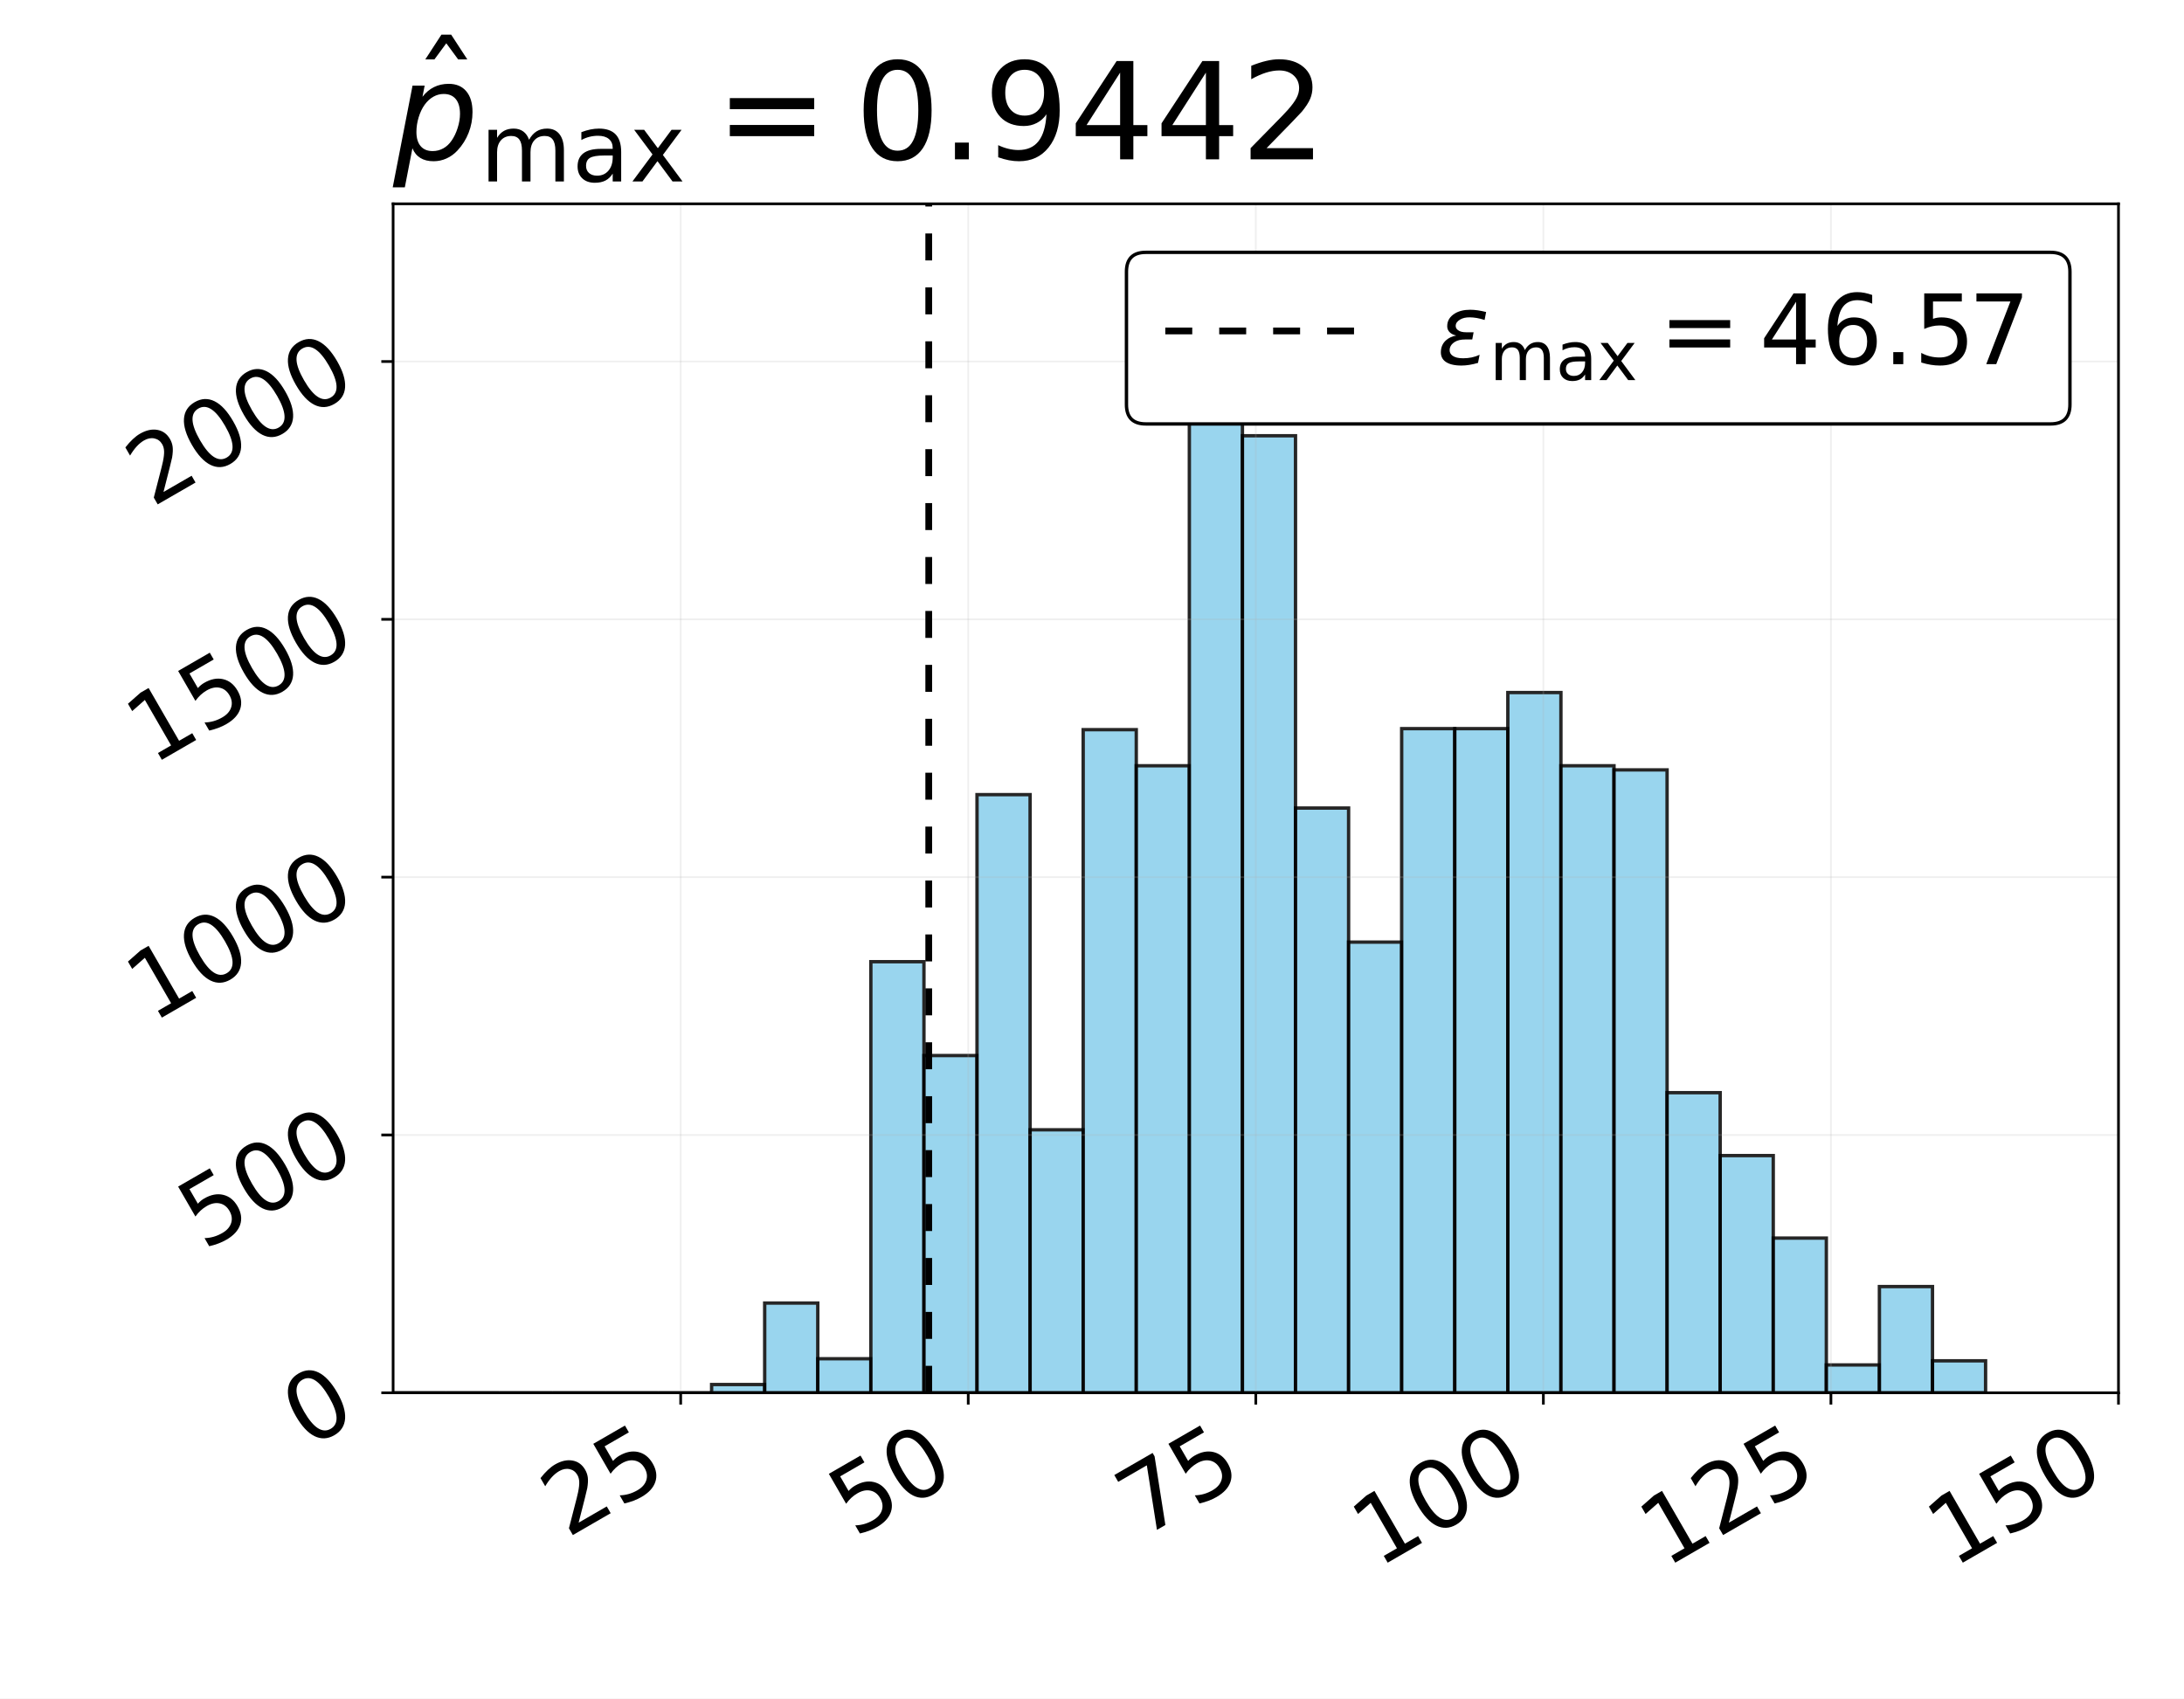
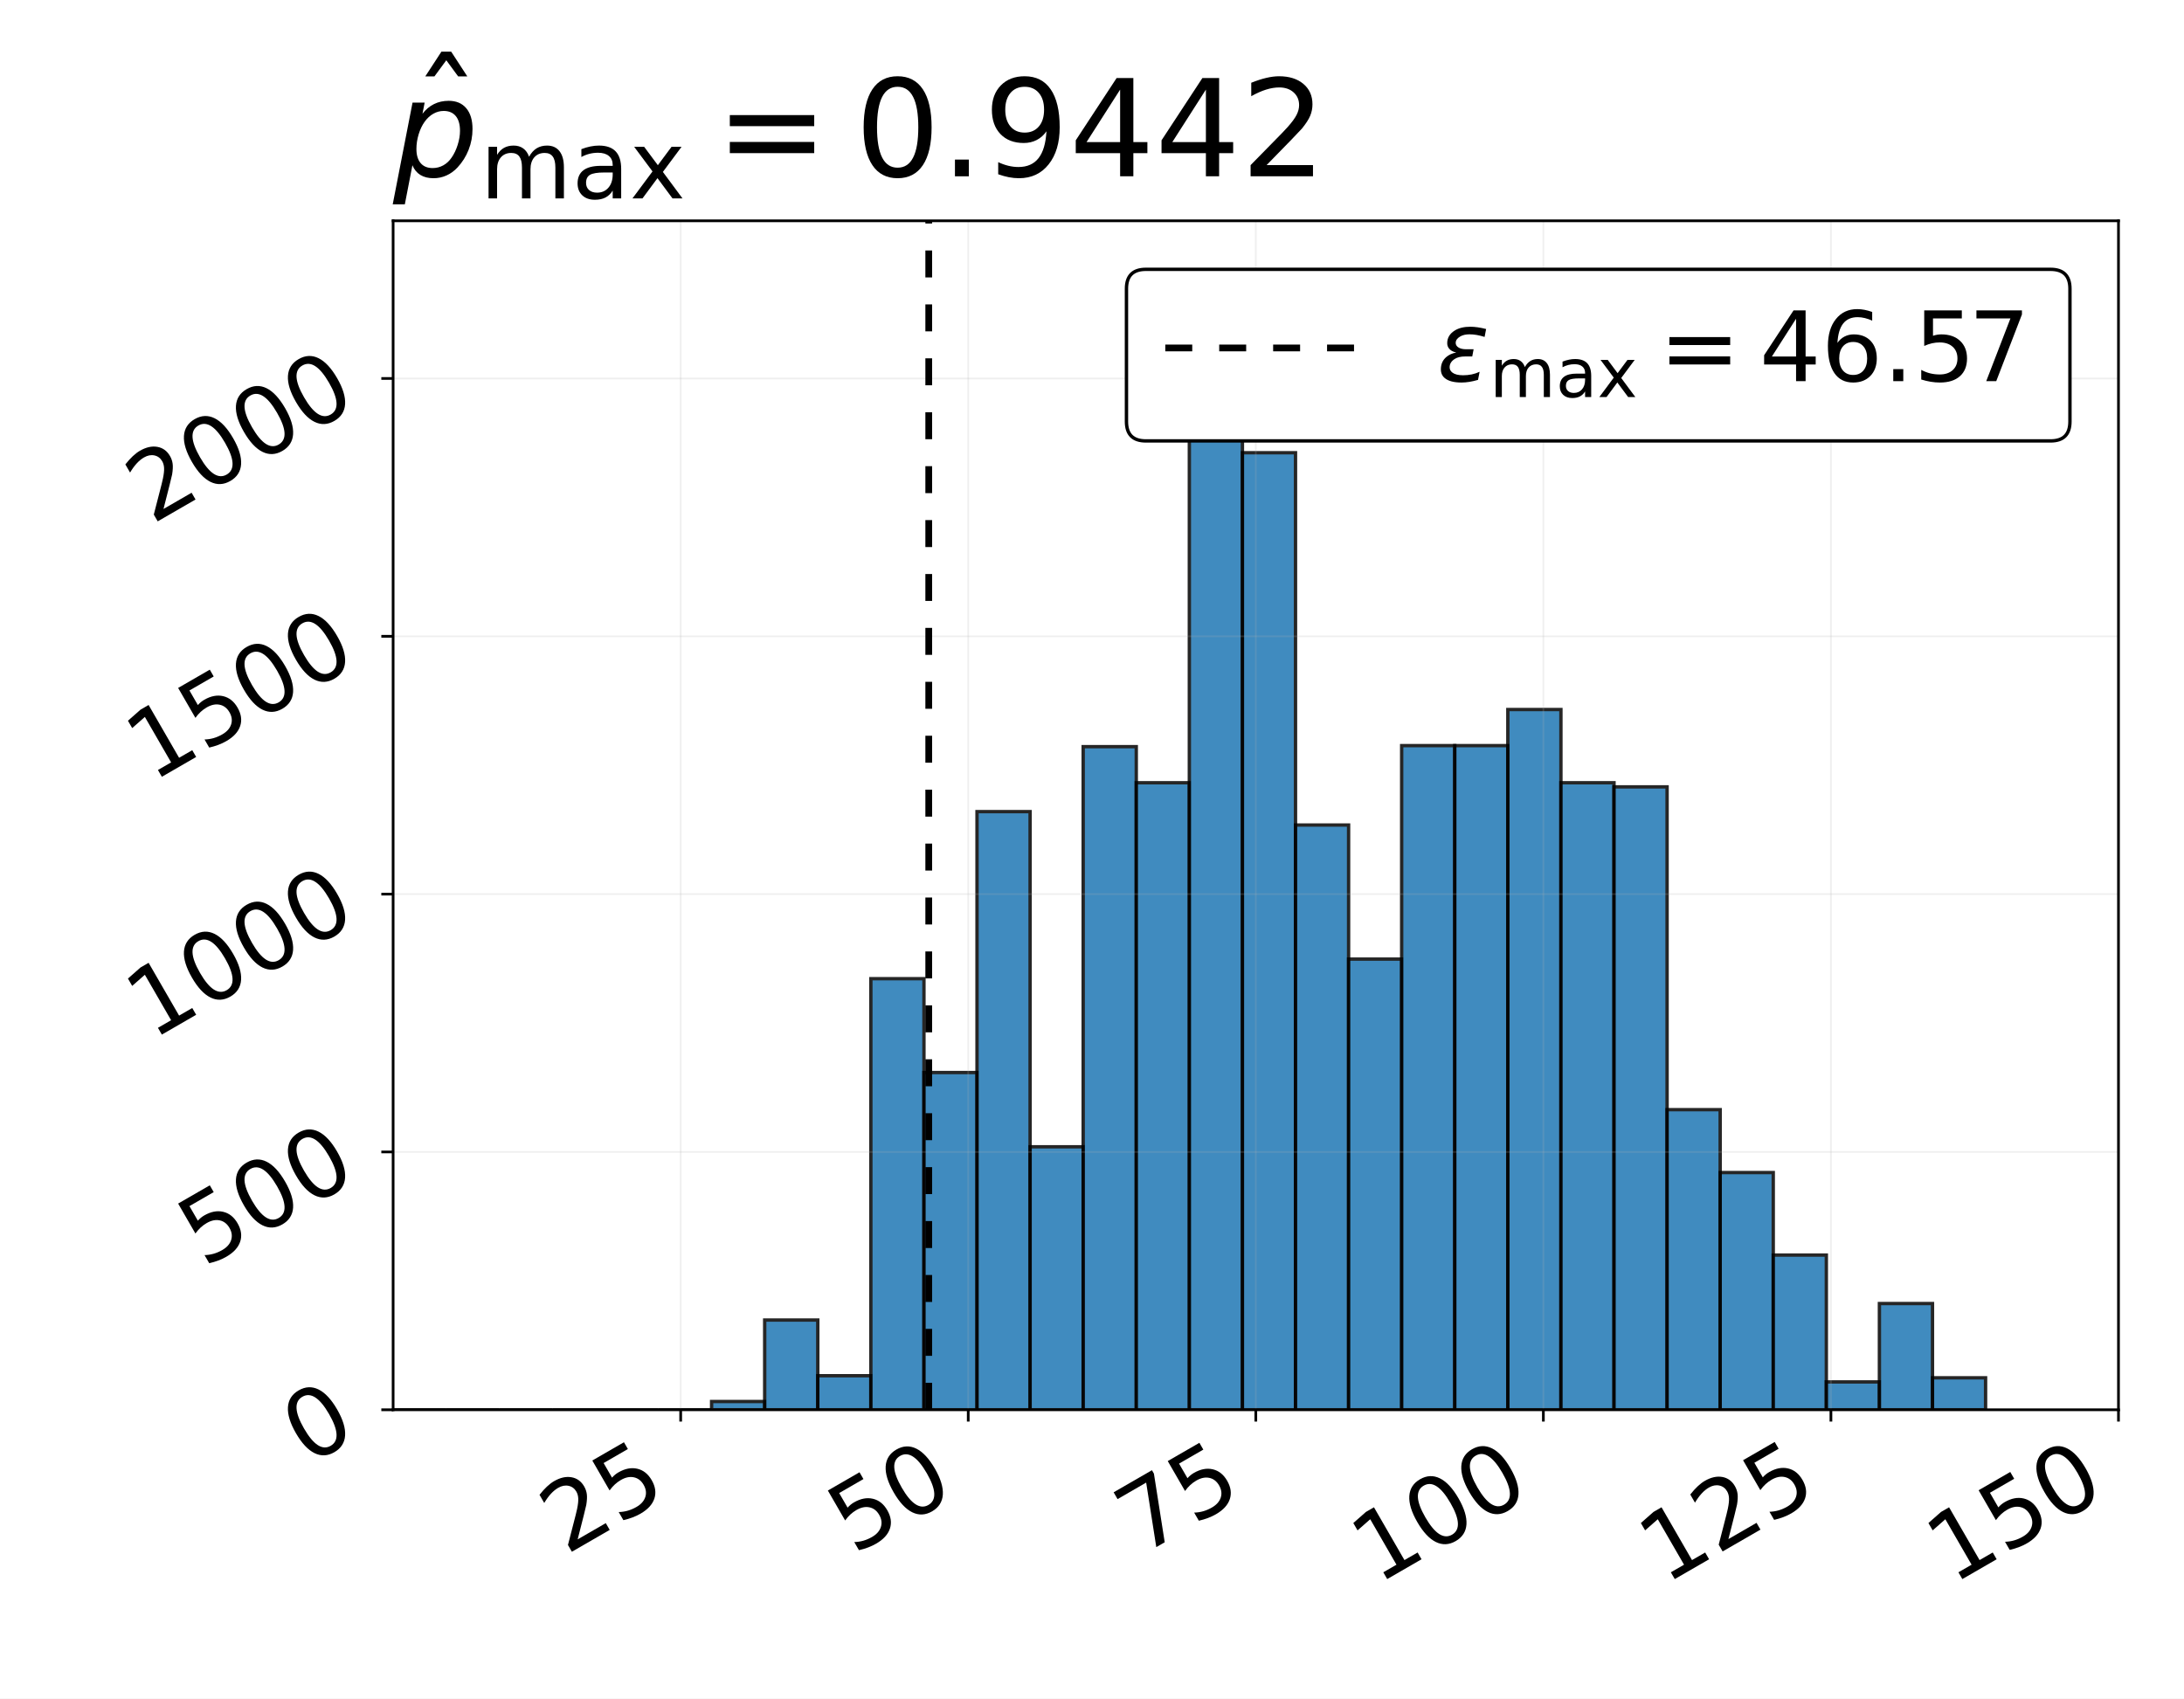
<svg xmlns="http://www.w3.org/2000/svg" xmlns:xlink="http://www.w3.org/1999/xlink" width="648pt" height="504pt" viewBox="0 0 648 504" version="1.1">
  <defs>
    <style type="text/css">*{stroke-linejoin: round; stroke-linecap: butt}</style>
  </defs>
  <g id="figure_1">
    <g id="patch_1">
      <path d="M 0 504  L 648 504  L 648 0  L 0 0  z " style="fill: #ffffff" />
    </g>
    <g id="axes_1">
      <g id="patch_2">
-         <path d="M 116.64 413.28  L 628.56 413.28  L 628.56 60.48  L 116.64 60.48  z " style="fill: #ffffff" />
+         <path d="M 116.64 418.32  L 628.56 418.32  L 628.56 65.52  L 116.64 65.52  z " style="fill: #ffffff" />
      </g>
      <g id="patch_3">
-         <path d="M 116.64 413.28  L 132.39 413.28  L 132.39 413.28  L 116.64 413.28  z " clip-path="url(#p773c21de38)" style="fill: #87ceeb; opacity: 0.85; stroke: #000000; stroke-linejoin: miter" />
+         <path d="M 116.64 418.32  L 132.39 418.32  L 132.39 418.32  L 116.64 418.32  z " clip-path="url(#p3cd6496c88)" style="fill: #1f77b4; opacity: 0.85; stroke: #000000; stroke-linejoin: miter" />
      </g>
      <g id="patch_4">
-         <path d="M 132.39 413.28  L 148.139 413.28  L 148.139 413.28  L 132.39 413.28  z " clip-path="url(#p773c21de38)" style="fill: #87ceeb; opacity: 0.85; stroke: #000000; stroke-linejoin: miter" />
+         <path d="M 132.39 418.32  L 148.139 418.32  L 148.139 418.32  L 132.39 418.32  z " clip-path="url(#p3cd6496c88)" style="fill: #1f77b4; opacity: 0.85; stroke: #000000; stroke-linejoin: miter" />
      </g>
      <g id="patch_5">
-         <path d="M 148.139 413.28  L 163.889 413.28  L 163.889 413.28  L 148.139 413.28  z " clip-path="url(#p773c21de38)" style="fill: #87ceeb; opacity: 0.85; stroke: #000000; stroke-linejoin: miter" />
+         <path d="M 148.139 418.32  L 163.889 418.32  L 163.889 418.32  L 148.139 418.32  z " clip-path="url(#p3cd6496c88)" style="fill: #1f77b4; opacity: 0.85; stroke: #000000; stroke-linejoin: miter" />
      </g>
      <g id="patch_6">
-         <path d="M 163.889 413.28  L 179.638 413.28  L 179.638 413.28  L 163.889 413.28  z " clip-path="url(#p773c21de38)" style="fill: #87ceeb; opacity: 0.85; stroke: #000000; stroke-linejoin: miter" />
+         <path d="M 163.889 418.32  L 179.638 418.32  L 179.638 418.32  L 163.889 418.32  z " clip-path="url(#p3cd6496c88)" style="fill: #1f77b4; opacity: 0.85; stroke: #000000; stroke-linejoin: miter" />
      </g>
      <g id="patch_7">
-         <path d="M 179.638 413.28  L 195.388 413.28  L 195.388 413.28  L 179.638 413.28  z " clip-path="url(#p773c21de38)" style="fill: #87ceeb; opacity: 0.85; stroke: #000000; stroke-linejoin: miter" />
+         <path d="M 179.638 418.32  L 195.388 418.32  L 195.388 418.32  L 179.638 418.32  z " clip-path="url(#p3cd6496c88)" style="fill: #1f77b4; opacity: 0.85; stroke: #000000; stroke-linejoin: miter" />
      </g>
      <g id="patch_8">
-         <path d="M 195.388 413.28  L 211.137 413.28  L 211.137 413.28  L 195.388 413.28  z " clip-path="url(#p773c21de38)" style="fill: #87ceeb; opacity: 0.85; stroke: #000000; stroke-linejoin: miter" />
+         <path d="M 195.388 418.32  L 211.137 418.32  L 211.137 418.32  L 195.388 418.32  z " clip-path="url(#p3cd6496c88)" style="fill: #1f77b4; opacity: 0.85; stroke: #000000; stroke-linejoin: miter" />
      </g>
      <g id="patch_9">
-         <path d="M 211.137 413.28  L 226.887 413.28  L 226.887 410.832  L 211.137 410.832  z " clip-path="url(#p773c21de38)" style="fill: #87ceeb; opacity: 0.85; stroke: #000000; stroke-linejoin: miter" />
+         <path d="M 211.137 418.32  L 226.887 418.32  L 226.887 415.872  L 211.137 415.872  z " clip-path="url(#p3cd6496c88)" style="fill: #1f77b4; opacity: 0.85; stroke: #000000; stroke-linejoin: miter" />
      </g>
      <g id="patch_10">
-         <path d="M 226.887 413.28  L 242.636 413.28  L 242.636 386.657  L 226.887 386.657  z " clip-path="url(#p773c21de38)" style="fill: #87ceeb; opacity: 0.85; stroke: #000000; stroke-linejoin: miter" />
+         <path d="M 226.887 418.32  L 242.636 418.32  L 242.636 391.697  L 226.887 391.697  z " clip-path="url(#p3cd6496c88)" style="fill: #1f77b4; opacity: 0.85; stroke: #000000; stroke-linejoin: miter" />
      </g>
      <g id="patch_11">
-         <path d="M 242.636 413.28  L 258.386 413.28  L 258.386 403.182  L 242.636 403.182  z " clip-path="url(#p773c21de38)" style="fill: #87ceeb; opacity: 0.85; stroke: #000000; stroke-linejoin: miter" />
+         <path d="M 242.636 418.32  L 258.386 418.32  L 258.386 408.222  L 242.636 408.222  z " clip-path="url(#p3cd6496c88)" style="fill: #1f77b4; opacity: 0.85; stroke: #000000; stroke-linejoin: miter" />
      </g>
      <g id="patch_12">
-         <path d="M 258.386 413.28  L 274.135 413.28  L 274.135 285.367  L 258.386 285.367  z " clip-path="url(#p773c21de38)" style="fill: #87ceeb; opacity: 0.85; stroke: #000000; stroke-linejoin: miter" />
+         <path d="M 258.386 418.32  L 274.135 418.32  L 274.135 290.407  L 258.386 290.407  z " clip-path="url(#p3cd6496c88)" style="fill: #1f77b4; opacity: 0.85; stroke: #000000; stroke-linejoin: miter" />
      </g>
      <g id="patch_13">
-         <path d="M 274.135 413.28  L 289.885 413.28  L 289.885 313.214  L 274.135 313.214  z " clip-path="url(#p773c21de38)" style="fill: #87ceeb; opacity: 0.85; stroke: #000000; stroke-linejoin: miter" />
+         <path d="M 274.135 418.32  L 289.885 418.32  L 289.885 318.254  L 274.135 318.254  z " clip-path="url(#p3cd6496c88)" style="fill: #1f77b4; opacity: 0.85; stroke: #000000; stroke-linejoin: miter" />
      </g>
      <g id="patch_14">
-         <path d="M 289.885 413.28  L 305.634 413.28  L 305.634 235.794  L 289.885 235.794  z " clip-path="url(#p773c21de38)" style="fill: #87ceeb; opacity: 0.85; stroke: #000000; stroke-linejoin: miter" />
+         <path d="M 289.885 418.32  L 305.634 418.32  L 305.634 240.834  L 289.885 240.834  z " clip-path="url(#p3cd6496c88)" style="fill: #1f77b4; opacity: 0.85; stroke: #000000; stroke-linejoin: miter" />
      </g>
      <g id="patch_15">
-         <path d="M 305.634 413.28  L 321.384 413.28  L 321.384 335.247  L 305.634 335.247  z " clip-path="url(#p773c21de38)" style="fill: #87ceeb; opacity: 0.85; stroke: #000000; stroke-linejoin: miter" />
+         <path d="M 305.634 418.32  L 321.384 418.32  L 321.384 340.287  L 305.634 340.287  z " clip-path="url(#p3cd6496c88)" style="fill: #1f77b4; opacity: 0.85; stroke: #000000; stroke-linejoin: miter" />
      </g>
      <g id="patch_16">
-         <path d="M 321.384 413.28  L 337.134 413.28  L 337.134 216.515  L 321.384 216.515  z " clip-path="url(#p773c21de38)" style="fill: #87ceeb; opacity: 0.85; stroke: #000000; stroke-linejoin: miter" />
+         <path d="M 321.384 418.32  L 337.134 418.32  L 337.134 221.555  L 321.384 221.555  z " clip-path="url(#p3cd6496c88)" style="fill: #1f77b4; opacity: 0.85; stroke: #000000; stroke-linejoin: miter" />
      </g>
      <g id="patch_17">
-         <path d="M 337.134 413.28  L 352.883 413.28  L 352.883 227.225  L 337.134 227.225  z " clip-path="url(#p773c21de38)" style="fill: #87ceeb; opacity: 0.85; stroke: #000000; stroke-linejoin: miter" />
+         <path d="M 337.134 418.32  L 352.883 418.32  L 352.883 232.265  L 337.134 232.265  z " clip-path="url(#p3cd6496c88)" style="fill: #1f77b4; opacity: 0.85; stroke: #000000; stroke-linejoin: miter" />
      </g>
      <g id="patch_18">
-         <path d="M 352.883 413.28  L 368.633 413.28  L 368.633 77.28  L 352.883 77.28  z " clip-path="url(#p773c21de38)" style="fill: #87ceeb; opacity: 0.85; stroke: #000000; stroke-linejoin: miter" />
+         <path d="M 352.883 418.32  L 368.633 418.32  L 368.633 82.32  L 352.883 82.32  z " clip-path="url(#p3cd6496c88)" style="fill: #1f77b4; opacity: 0.85; stroke: #000000; stroke-linejoin: miter" />
      </g>
      <g id="patch_19">
-         <path d="M 368.633 413.28  L 384.382 413.28  L 384.382 129.302  L 368.633 129.302  z " clip-path="url(#p773c21de38)" style="fill: #87ceeb; opacity: 0.85; stroke: #000000; stroke-linejoin: miter" />
+         <path d="M 368.633 418.32  L 384.382 418.32  L 384.382 134.342  L 368.633 134.342  z " clip-path="url(#p3cd6496c88)" style="fill: #1f77b4; opacity: 0.85; stroke: #000000; stroke-linejoin: miter" />
      </g>
      <g id="patch_20">
-         <path d="M 384.382 413.28  L 400.132 413.28  L 400.132 239.772  L 384.382 239.772  z " clip-path="url(#p773c21de38)" style="fill: #87ceeb; opacity: 0.85; stroke: #000000; stroke-linejoin: miter" />
+         <path d="M 384.382 418.32  L 400.132 418.32  L 400.132 244.812  L 384.382 244.812  z " clip-path="url(#p3cd6496c88)" style="fill: #1f77b4; opacity: 0.85; stroke: #000000; stroke-linejoin: miter" />
      </g>
      <g id="patch_21">
-         <path d="M 400.132 413.28  L 415.881 413.28  L 415.881 279.553  L 400.132 279.553  z " clip-path="url(#p773c21de38)" style="fill: #87ceeb; opacity: 0.85; stroke: #000000; stroke-linejoin: miter" />
+         <path d="M 400.132 418.32  L 415.881 418.32  L 415.881 284.593  L 400.132 284.593  z " clip-path="url(#p3cd6496c88)" style="fill: #1f77b4; opacity: 0.85; stroke: #000000; stroke-linejoin: miter" />
      </g>
      <g id="patch_22">
-         <path d="M 415.881 413.28  L 431.631 413.28  L 431.631 216.209  L 415.881 216.209  z " clip-path="url(#p773c21de38)" style="fill: #87ceeb; opacity: 0.85; stroke: #000000; stroke-linejoin: miter" />
+         <path d="M 415.881 418.32  L 431.631 418.32  L 431.631 221.249  L 415.881 221.249  z " clip-path="url(#p3cd6496c88)" style="fill: #1f77b4; opacity: 0.85; stroke: #000000; stroke-linejoin: miter" />
      </g>
      <g id="patch_23">
-         <path d="M 431.631 413.28  L 447.38 413.28  L 447.38 216.209  L 431.631 216.209  z " clip-path="url(#p773c21de38)" style="fill: #87ceeb; opacity: 0.85; stroke: #000000; stroke-linejoin: miter" />
+         <path d="M 431.631 418.32  L 447.38 418.32  L 447.38 221.249  L 431.631 221.249  z " clip-path="url(#p3cd6496c88)" style="fill: #1f77b4; opacity: 0.85; stroke: #000000; stroke-linejoin: miter" />
      </g>
      <g id="patch_24">
-         <path d="M 447.38 413.28  L 463.13 413.28  L 463.13 205.499  L 447.38 205.499  z " clip-path="url(#p773c21de38)" style="fill: #87ceeb; opacity: 0.85; stroke: #000000; stroke-linejoin: miter" />
+         <path d="M 447.38 418.32  L 463.13 418.32  L 463.13 210.539  L 447.38 210.539  z " clip-path="url(#p3cd6496c88)" style="fill: #1f77b4; opacity: 0.85; stroke: #000000; stroke-linejoin: miter" />
      </g>
      <g id="patch_25">
-         <path d="M 463.13 413.28  L 478.879 413.28  L 478.879 227.225  L 463.13 227.225  z " clip-path="url(#p773c21de38)" style="fill: #87ceeb; opacity: 0.85; stroke: #000000; stroke-linejoin: miter" />
+         <path d="M 463.13 418.32  L 478.879 418.32  L 478.879 232.265  L 463.13 232.265  z " clip-path="url(#p3cd6496c88)" style="fill: #1f77b4; opacity: 0.85; stroke: #000000; stroke-linejoin: miter" />
      </g>
      <g id="patch_26">
-         <path d="M 478.879 413.28  L 494.629 413.28  L 494.629 228.449  L 478.879 228.449  z " clip-path="url(#p773c21de38)" style="fill: #87ceeb; opacity: 0.85; stroke: #000000; stroke-linejoin: miter" />
+         <path d="M 478.879 418.32  L 494.629 418.32  L 494.629 233.489  L 478.879 233.489  z " clip-path="url(#p3cd6496c88)" style="fill: #1f77b4; opacity: 0.85; stroke: #000000; stroke-linejoin: miter" />
      </g>
      <g id="patch_27">
-         <path d="M 494.629 413.28  L 510.378 413.28  L 510.378 324.231  L 494.629 324.231  z " clip-path="url(#p773c21de38)" style="fill: #87ceeb; opacity: 0.85; stroke: #000000; stroke-linejoin: miter" />
+         <path d="M 494.629 418.32  L 510.378 418.32  L 510.378 329.271  L 494.629 329.271  z " clip-path="url(#p3cd6496c88)" style="fill: #1f77b4; opacity: 0.85; stroke: #000000; stroke-linejoin: miter" />
      </g>
      <g id="patch_28">
-         <path d="M 510.378 413.28  L 526.128 413.28  L 526.128 342.897  L 510.378 342.897  z " clip-path="url(#p773c21de38)" style="fill: #87ceeb; opacity: 0.85; stroke: #000000; stroke-linejoin: miter" />
+         <path d="M 510.378 418.32  L 526.128 418.32  L 526.128 347.937  L 510.378 347.937  z " clip-path="url(#p3cd6496c88)" style="fill: #1f77b4; opacity: 0.85; stroke: #000000; stroke-linejoin: miter" />
      </g>
      <g id="patch_29">
-         <path d="M 526.128 413.28  L 541.878 413.28  L 541.878 367.378  L 526.128 367.378  z " clip-path="url(#p773c21de38)" style="fill: #87ceeb; opacity: 0.85; stroke: #000000; stroke-linejoin: miter" />
+         <path d="M 526.128 418.32  L 541.878 418.32  L 541.878 372.418  L 526.128 372.418  z " clip-path="url(#p3cd6496c88)" style="fill: #1f77b4; opacity: 0.85; stroke: #000000; stroke-linejoin: miter" />
      </g>
      <g id="patch_30">
-         <path d="M 541.878 413.28  L 557.627 413.28  L 557.627 405.018  L 541.878 405.018  z " clip-path="url(#p773c21de38)" style="fill: #87ceeb; opacity: 0.85; stroke: #000000; stroke-linejoin: miter" />
+         <path d="M 541.878 418.32  L 557.627 418.32  L 557.627 410.058  L 541.878 410.058  z " clip-path="url(#p3cd6496c88)" style="fill: #1f77b4; opacity: 0.85; stroke: #000000; stroke-linejoin: miter" />
      </g>
      <g id="patch_31">
-         <path d="M 557.627 413.28  L 573.377 413.28  L 573.377 381.761  L 557.627 381.761  z " clip-path="url(#p773c21de38)" style="fill: #87ceeb; opacity: 0.85; stroke: #000000; stroke-linejoin: miter" />
+         <path d="M 557.627 418.32  L 573.377 418.32  L 573.377 386.801  L 557.627 386.801  z " clip-path="url(#p3cd6496c88)" style="fill: #1f77b4; opacity: 0.85; stroke: #000000; stroke-linejoin: miter" />
      </g>
      <g id="patch_32">
-         <path d="M 573.377 413.28  L 589.126 413.28  L 589.126 403.794  L 573.377 403.794  z " clip-path="url(#p773c21de38)" style="fill: #87ceeb; opacity: 0.85; stroke: #000000; stroke-linejoin: miter" />
+         <path d="M 573.377 418.32  L 589.126 418.32  L 589.126 408.834  L 573.377 408.834  z " clip-path="url(#p3cd6496c88)" style="fill: #1f77b4; opacity: 0.85; stroke: #000000; stroke-linejoin: miter" />
      </g>
      <g id="matplotlib.axis_1">
        <g id="xtick_1">
          <g id="line2d_1">
-             <path d="M 201.96 413.28  L 201.96 60.48  " clip-path="url(#p773c21de38)" style="fill: none; stroke: #b0b0b0; stroke-opacity: 0.2; stroke-width: 0.5; stroke-linecap: square" />
+             <path d="M 201.96 418.32  L 201.96 65.52  " clip-path="url(#p3cd6496c88)" style="fill: none; stroke: #b0b0b0; stroke-opacity: 0.2; stroke-width: 0.5; stroke-linecap: square" />
          </g>
          <g id="line2d_2">
            <defs>
-               <path id="m7e8b58e987" d="M 0 0  L 0 3.5  " style="stroke: #000000; stroke-width: 0.8" />
+               <path id="mc3a2374b89" d="M 0 0  L 0 3.5  " style="stroke: #000000; stroke-width: 0.8" />
            </defs>
            <g>
-               <use xlink:href="#m7e8b58e987" x="201.96" y="413.28" style="stroke: #000000; stroke-width: 0.8" />
+               <use xlink:href="#mc3a2374b89" x="201.96" y="418.32" style="stroke: #000000; stroke-width: 0.8" />
            </g>
          </g>
          <g id="text_1">
-             <g transform="translate(168.192 456.5202) rotate(-30) scale(0.28 -0.28)">
+             <g transform="translate(168.0101 461.6652) rotate(-30) scale(0.28 -0.28)">
              <defs>
                <path id="DejaVuSans-32" d="M 1228 531  L 3431 531  L 3431 0  L 469 0  L 469 531  Q 828 903 1448 1529  Q 2069 2156 2228 2338  Q 2531 2678 2651 2914  Q 2772 3150 2772 3378  Q 2772 3750 2511 3984  Q 2250 4219 1831 4219  Q 1534 4219 1204 4116  Q 875 4013 500 3803  L 500 4441  Q 881 4594 1212 4672  Q 1544 4750 1819 4750  Q 2544 4750 2975 4387  Q 3406 4025 3406 3419  Q 3406 3131 3298 2873  Q 3191 2616 2906 2266  Q 2828 2175 2409 1742  Q 1991 1309 1228 531  z " transform="scale(0.015625)" />
                <path id="DejaVuSans-35" d="M 691 4666  L 3169 4666  L 3169 4134  L 1269 4134  L 1269 2991  Q 1406 3038 1543 3061  Q 1681 3084 1819 3084  Q 2600 3084 3056 2656  Q 3513 2228 3513 1497  Q 3513 744 3044 326  Q 2575 -91 1722 -91  Q 1428 -91 1123 -41  Q 819 9 494 109  L 494 744  Q 775 591 1075 516  Q 1375 441 1709 441  Q 2250 441 2565 725  Q 2881 1009 2881 1497  Q 2881 1984 2565 2268  Q 2250 2553 1709 2553  Q 1456 2553 1204 2497  Q 953 2441 691 2322  L 691 4666  z " transform="scale(0.015625)" />
              </defs>
-               <use xlink:href="#DejaVuSans-32" />
-               <use xlink:href="#DejaVuSans-35" transform="translate(63.62305 0)" />
+               <use xlink:href="#DejaVuSans-32" transform="translate(0 0.78125)" />
+               <use xlink:href="#DejaVuSans-35" transform="translate(63.62305 0.78125)" />
            </g>
          </g>
        </g>
        <g id="xtick_2">
          <g id="line2d_3">
-             <path d="M 287.28 413.28  L 287.28 60.48  " clip-path="url(#p773c21de38)" style="fill: none; stroke: #b0b0b0; stroke-opacity: 0.2; stroke-width: 0.5; stroke-linecap: square" />
+             <path d="M 287.28 418.32  L 287.28 65.52  " clip-path="url(#p3cd6496c88)" style="fill: none; stroke: #b0b0b0; stroke-opacity: 0.2; stroke-width: 0.5; stroke-linecap: square" />
          </g>
          <g id="line2d_4">
            <g>
-               <use xlink:href="#m7e8b58e987" x="287.28" y="413.28" style="stroke: #000000; stroke-width: 0.8" />
+               <use xlink:href="#mc3a2374b89" x="287.28" y="418.32" style="stroke: #000000; stroke-width: 0.8" />
            </g>
          </g>
          <g id="text_2">
-             <g transform="translate(253.512 456.5202) rotate(-30) scale(0.28 -0.28)">
+             <g transform="translate(253.3301 461.6652) rotate(-30) scale(0.28 -0.28)">
              <defs>
                <path id="DejaVuSans-30" d="M 2034 4250  Q 1547 4250 1301 3770  Q 1056 3291 1056 2328  Q 1056 1369 1301 889  Q 1547 409 2034 409  Q 2525 409 2770 889  Q 3016 1369 3016 2328  Q 3016 3291 2770 3770  Q 2525 4250 2034 4250  z M 2034 4750  Q 2819 4750 3233 4129  Q 3647 3509 3647 2328  Q 3647 1150 3233 529  Q 2819 -91 2034 -91  Q 1250 -91 836 529  Q 422 1150 422 2328  Q 422 3509 836 4129  Q 1250 4750 2034 4750  z " transform="scale(0.015625)" />
              </defs>
-               <use xlink:href="#DejaVuSans-35" />
-               <use xlink:href="#DejaVuSans-30" transform="translate(63.62305 0)" />
+               <use xlink:href="#DejaVuSans-35" transform="translate(0 0.78125)" />
+               <use xlink:href="#DejaVuSans-30" transform="translate(63.62305 0.78125)" />
            </g>
          </g>
        </g>
        <g id="xtick_3">
          <g id="line2d_5">
-             <path d="M 372.6 413.28  L 372.6 60.48  " clip-path="url(#p773c21de38)" style="fill: none; stroke: #b0b0b0; stroke-opacity: 0.2; stroke-width: 0.5; stroke-linecap: square" />
+             <path d="M 372.6 418.32  L 372.6 65.52  " clip-path="url(#p3cd6496c88)" style="fill: none; stroke: #b0b0b0; stroke-opacity: 0.2; stroke-width: 0.5; stroke-linecap: square" />
          </g>
          <g id="line2d_6">
            <g>
-               <use xlink:href="#m7e8b58e987" x="372.6" y="413.28" style="stroke: #000000; stroke-width: 0.8" />
+               <use xlink:href="#mc3a2374b89" x="372.6" y="418.32" style="stroke: #000000; stroke-width: 0.8" />
            </g>
          </g>
          <g id="text_3">
-             <g transform="translate(338.832 456.5202) rotate(-30) scale(0.28 -0.28)">
+             <g transform="translate(338.6501 461.6652) rotate(-30) scale(0.28 -0.28)">
              <defs>
                <path id="DejaVuSans-37" d="M 525 4666  L 3525 4666  L 3525 4397  L 1831 0  L 1172 0  L 2766 4134  L 525 4134  L 525 4666  z " transform="scale(0.015625)" />
              </defs>
-               <use xlink:href="#DejaVuSans-37" />
-               <use xlink:href="#DejaVuSans-35" transform="translate(63.62305 0)" />
+               <use xlink:href="#DejaVuSans-37" transform="translate(0 0.09375)" />
+               <use xlink:href="#DejaVuSans-35" transform="translate(63.62305 0.09375)" />
            </g>
          </g>
        </g>
        <g id="xtick_4">
          <g id="line2d_7">
-             <path d="M 457.92 413.28  L 457.92 60.48  " clip-path="url(#p773c21de38)" style="fill: none; stroke: #b0b0b0; stroke-opacity: 0.2; stroke-width: 0.5; stroke-linecap: square" />
+             <path d="M 457.92 418.32  L 457.92 65.52  " clip-path="url(#p3cd6496c88)" style="fill: none; stroke: #b0b0b0; stroke-opacity: 0.2; stroke-width: 0.5; stroke-linecap: square" />
          </g>
          <g id="line2d_8">
            <g>
-               <use xlink:href="#m7e8b58e987" x="457.92" y="413.28" style="stroke: #000000; stroke-width: 0.8" />
+               <use xlink:href="#mc3a2374b89" x="457.92" y="418.32" style="stroke: #000000; stroke-width: 0.8" />
            </g>
          </g>
          <g id="text_4">
-             <g transform="translate(408.7237 465.4277) rotate(-30) scale(0.28 -0.28)">
+             <g transform="translate(408.6934 470.4852) rotate(-30) scale(0.28 -0.28)">
              <defs>
                <path id="DejaVuSans-31" d="M 794 531  L 1825 531  L 1825 4091  L 703 3866  L 703 4441  L 1819 4666  L 2450 4666  L 2450 531  L 3481 531  L 3481 0  L 794 0  L 794 531  z " transform="scale(0.015625)" />
              </defs>
-               <use xlink:href="#DejaVuSans-31" />
-               <use xlink:href="#DejaVuSans-30" transform="translate(63.62305 0)" />
-               <use xlink:href="#DejaVuSans-30" transform="translate(127.2461 0)" />
+               <use xlink:href="#DejaVuSans-31" transform="translate(0 0.78125)" />
+               <use xlink:href="#DejaVuSans-30" transform="translate(63.62305 0.78125)" />
+               <use xlink:href="#DejaVuSans-30" transform="translate(127.2461 0.78125)" />
            </g>
          </g>
        </g>
        <g id="xtick_5">
          <g id="line2d_9">
-             <path d="M 543.24 413.28  L 543.24 60.48  " clip-path="url(#p773c21de38)" style="fill: none; stroke: #b0b0b0; stroke-opacity: 0.2; stroke-width: 0.5; stroke-linecap: square" />
+             <path d="M 543.24 418.32  L 543.24 65.52  " clip-path="url(#p3cd6496c88)" style="fill: none; stroke: #b0b0b0; stroke-opacity: 0.2; stroke-width: 0.5; stroke-linecap: square" />
          </g>
          <g id="line2d_10">
            <g>
-               <use xlink:href="#m7e8b58e987" x="543.24" y="413.28" style="stroke: #000000; stroke-width: 0.8" />
+               <use xlink:href="#mc3a2374b89" x="543.24" y="418.32" style="stroke: #000000; stroke-width: 0.8" />
            </g>
          </g>
          <g id="text_5">
-             <g transform="translate(494.0437 465.4277) rotate(-30) scale(0.28 -0.28)">
-               <use xlink:href="#DejaVuSans-31" />
-               <use xlink:href="#DejaVuSans-32" transform="translate(63.62305 0)" />
-               <use xlink:href="#DejaVuSans-35" transform="translate(127.2461 0)" />
+             <g transform="translate(494.0134 470.4852) rotate(-30) scale(0.28 -0.28)">
+               <use xlink:href="#DejaVuSans-31" transform="translate(0 0.78125)" />
+               <use xlink:href="#DejaVuSans-32" transform="translate(63.62305 0.78125)" />
+               <use xlink:href="#DejaVuSans-35" transform="translate(127.2461 0.78125)" />
            </g>
          </g>
        </g>
        <g id="xtick_6">
          <g id="line2d_11">
-             <path d="M 628.56 413.28  L 628.56 60.48  " clip-path="url(#p773c21de38)" style="fill: none; stroke: #b0b0b0; stroke-opacity: 0.2; stroke-width: 0.5; stroke-linecap: square" />
+             <path d="M 628.56 418.32  L 628.56 65.52  " clip-path="url(#p3cd6496c88)" style="fill: none; stroke: #b0b0b0; stroke-opacity: 0.2; stroke-width: 0.5; stroke-linecap: square" />
          </g>
          <g id="line2d_12">
            <g>
-               <use xlink:href="#m7e8b58e987" x="628.56" y="413.28" style="stroke: #000000; stroke-width: 0.8" />
+               <use xlink:href="#mc3a2374b89" x="628.56" y="418.32" style="stroke: #000000; stroke-width: 0.8" />
            </g>
          </g>
          <g id="text_6">
-             <g transform="translate(579.3637 465.4277) rotate(-30) scale(0.28 -0.28)">
-               <use xlink:href="#DejaVuSans-31" />
-               <use xlink:href="#DejaVuSans-35" transform="translate(63.62305 0)" />
-               <use xlink:href="#DejaVuSans-30" transform="translate(127.2461 0)" />
+             <g transform="translate(579.3334 470.4852) rotate(-30) scale(0.28 -0.28)">
+               <use xlink:href="#DejaVuSans-31" transform="translate(0 0.78125)" />
+               <use xlink:href="#DejaVuSans-35" transform="translate(63.62305 0.78125)" />
+               <use xlink:href="#DejaVuSans-30" transform="translate(127.2461 0.78125)" />
            </g>
          </g>
        </g>
      </g>
      <g id="matplotlib.axis_2">
        <g id="ytick_1">
          <g id="line2d_13">
-             <path d="M 116.64 413.28  L 628.56 413.28  " clip-path="url(#p773c21de38)" style="fill: none; stroke: #b0b0b0; stroke-opacity: 0.2; stroke-width: 0.5; stroke-linecap: square" />
+             <path d="M 116.64 418.32  L 628.56 418.32  " clip-path="url(#p3cd6496c88)" style="fill: none; stroke: #b0b0b0; stroke-opacity: 0.2; stroke-width: 0.5; stroke-linecap: square" />
          </g>
          <g id="line2d_14">
            <defs>
-               <path id="m9d3faa1fd8" d="M 0 0  L -3.5 0  " style="stroke: #000000; stroke-width: 0.8" />
+               <path id="mb38de7e8d6" d="M 0 0  L -3.5 0  " style="stroke: #000000; stroke-width: 0.8" />
            </defs>
            <g>
-               <use xlink:href="#m9d3faa1fd8" x="116.64" y="413.28" style="stroke: #000000; stroke-width: 0.8" />
+               <use xlink:href="#mb38de7e8d6" x="116.64" y="418.32" style="stroke: #000000; stroke-width: 0.8" />
            </g>
          </g>
          <g id="text_7">
-             <g transform="translate(91.3002 429.9749) rotate(-30) scale(0.28 -0.28)">
+             <g transform="translate(91.3002 435.0149) rotate(-30) scale(0.28 -0.28)">
              <use xlink:href="#DejaVuSans-30" />
            </g>
          </g>
        </g>
        <g id="ytick_2">
          <g id="line2d_15">
-             <path d="M 116.64 336.777  L 628.56 336.777  " clip-path="url(#p773c21de38)" style="fill: none; stroke: #b0b0b0; stroke-opacity: 0.2; stroke-width: 0.5; stroke-linecap: square" />
+             <path d="M 116.64 341.817  L 628.56 341.817  " clip-path="url(#p3cd6496c88)" style="fill: none; stroke: #b0b0b0; stroke-opacity: 0.2; stroke-width: 0.5; stroke-linecap: square" />
          </g>
          <g id="line2d_16">
            <g>
-               <use xlink:href="#m9d3faa1fd8" x="116.64" y="336.777" style="stroke: #000000; stroke-width: 0.8" />
+               <use xlink:href="#mb38de7e8d6" x="116.64" y="341.817" style="stroke: #000000; stroke-width: 0.8" />
            </g>
          </g>
          <g id="text_8">
-             <g transform="translate(60.44371 371.2872) rotate(-30) scale(0.28 -0.28)">
+             <g transform="translate(60.44371 376.3272) rotate(-30) scale(0.28 -0.28)">
              <use xlink:href="#DejaVuSans-35" />
              <use xlink:href="#DejaVuSans-30" transform="translate(63.62305 0)" />
              <use xlink:href="#DejaVuSans-30" transform="translate(127.2461 0)" />
            </g>
          </g>
        </g>
        <g id="ytick_3">
          <g id="line2d_17">
-             <path d="M 116.64 260.275  L 628.56 260.275  " clip-path="url(#p773c21de38)" style="fill: none; stroke: #b0b0b0; stroke-opacity: 0.2; stroke-width: 0.5; stroke-linecap: square" />
+             <path d="M 116.64 265.315  L 628.56 265.315  " clip-path="url(#p3cd6496c88)" style="fill: none; stroke: #b0b0b0; stroke-opacity: 0.2; stroke-width: 0.5; stroke-linecap: square" />
          </g>
          <g id="line2d_18">
            <g>
-               <use xlink:href="#m9d3faa1fd8" x="116.64" y="260.275" style="stroke: #000000; stroke-width: 0.8" />
+               <use xlink:href="#mb38de7e8d6" x="116.64" y="265.315" style="stroke: #000000; stroke-width: 0.8" />
            </g>
          </g>
          <g id="text_9">
-             <g transform="translate(45.01547 303.692) rotate(-30) scale(0.28 -0.28)">
+             <g transform="translate(45.01547 308.732) rotate(-30) scale(0.28 -0.28)">
              <use xlink:href="#DejaVuSans-31" />
              <use xlink:href="#DejaVuSans-30" transform="translate(63.62305 0)" />
              <use xlink:href="#DejaVuSans-30" transform="translate(127.2461 0)" />
              <use xlink:href="#DejaVuSans-30" transform="translate(190.8691 0)" />
            </g>
          </g>
        </g>
        <g id="ytick_4">
          <g id="line2d_19">
-             <path d="M 116.64 183.772  L 628.56 183.772  " clip-path="url(#p773c21de38)" style="fill: none; stroke: #b0b0b0; stroke-opacity: 0.2; stroke-width: 0.5; stroke-linecap: square" />
+             <path d="M 116.64 188.812  L 628.56 188.812  " clip-path="url(#p3cd6496c88)" style="fill: none; stroke: #b0b0b0; stroke-opacity: 0.2; stroke-width: 0.5; stroke-linecap: square" />
          </g>
          <g id="line2d_20">
            <g>
-               <use xlink:href="#m9d3faa1fd8" x="116.64" y="183.772" style="stroke: #000000; stroke-width: 0.8" />
+               <use xlink:href="#mb38de7e8d6" x="116.64" y="188.812" style="stroke: #000000; stroke-width: 0.8" />
            </g>
          </g>
          <g id="text_10">
-             <g transform="translate(45.01547 227.1892) rotate(-30) scale(0.28 -0.28)">
+             <g transform="translate(45.01547 232.2292) rotate(-30) scale(0.28 -0.28)">
              <use xlink:href="#DejaVuSans-31" />
              <use xlink:href="#DejaVuSans-35" transform="translate(63.62305 0)" />
              <use xlink:href="#DejaVuSans-30" transform="translate(127.2461 0)" />
              <use xlink:href="#DejaVuSans-30" transform="translate(190.8691 0)" />
            </g>
          </g>
        </g>
        <g id="ytick_5">
          <g id="line2d_21">
-             <path d="M 116.64 107.269  L 628.56 107.269  " clip-path="url(#p773c21de38)" style="fill: none; stroke: #b0b0b0; stroke-opacity: 0.2; stroke-width: 0.5; stroke-linecap: square" />
+             <path d="M 116.64 112.309  L 628.56 112.309  " clip-path="url(#p3cd6496c88)" style="fill: none; stroke: #b0b0b0; stroke-opacity: 0.2; stroke-width: 0.5; stroke-linecap: square" />
          </g>
          <g id="line2d_22">
            <g>
-               <use xlink:href="#m9d3faa1fd8" x="116.64" y="107.269" style="stroke: #000000; stroke-width: 0.8" />
+               <use xlink:href="#mb38de7e8d6" x="116.64" y="112.309" style="stroke: #000000; stroke-width: 0.8" />
            </g>
          </g>
          <g id="text_11">
-             <g transform="translate(45.01547 150.6865) rotate(-30) scale(0.28 -0.28)">
+             <g transform="translate(45.01547 155.7265) rotate(-30) scale(0.28 -0.28)">
              <use xlink:href="#DejaVuSans-32" />
              <use xlink:href="#DejaVuSans-30" transform="translate(63.62305 0)" />
              <use xlink:href="#DejaVuSans-30" transform="translate(127.2461 0)" />
              <use xlink:href="#DejaVuSans-30" transform="translate(190.8691 0)" />
            </g>
          </g>
        </g>
      </g>
      <g id="line2d_23">
-         <path d="M 275.561 413.28  L 275.561 60.48  " clip-path="url(#p773c21de38)" style="fill: none; stroke-dasharray: 8,8; stroke-dashoffset: 0; stroke: #000000; stroke-width: 2" />
+         <path d="M 275.561 418.32  L 275.561 65.52  " clip-path="url(#p3cd6496c88)" style="fill: none; stroke-dasharray: 8,8; stroke-dashoffset: 0; stroke: #000000; stroke-width: 2" />
      </g>
      <g id="patch_33">
-         <path d="M 116.64 413.28  L 116.64 60.48  " style="fill: none; stroke: #000000; stroke-width: 0.8; stroke-linejoin: miter; stroke-linecap: square" />
+         <path d="M 116.64 418.32  L 116.64 65.52  " style="fill: none; stroke: #000000; stroke-width: 0.8; stroke-linejoin: miter; stroke-linecap: square" />
      </g>
      <g id="patch_34">
-         <path d="M 628.56 413.28  L 628.56 60.48  " style="fill: none; stroke: #000000; stroke-width: 0.8; stroke-linejoin: miter; stroke-linecap: square" />
+         <path d="M 628.56 418.32  L 628.56 65.52  " style="fill: none; stroke: #000000; stroke-width: 0.8; stroke-linejoin: miter; stroke-linecap: square" />
      </g>
      <g id="patch_35">
-         <path d="M 116.64 413.28  L 628.56 413.28  " style="fill: none; stroke: #000000; stroke-width: 0.8; stroke-linejoin: miter; stroke-linecap: square" />
+         <path d="M 116.64 418.32  L 628.56 418.32  " style="fill: none; stroke: #000000; stroke-width: 0.8; stroke-linejoin: miter; stroke-linecap: square" />
      </g>
      <g id="patch_36">
-         <path d="M 116.64 60.48  L 628.56 60.48  " style="fill: none; stroke: #000000; stroke-width: 0.8; stroke-linejoin: miter; stroke-linecap: square" />
+         <path d="M 116.64 65.52  L 628.56 65.52  " style="fill: none; stroke: #000000; stroke-width: 0.8; stroke-linejoin: miter; stroke-linecap: square" />
      </g>
      <g id="text_12">
-         <g transform="translate(116.64 47.48) scale(0.4 -0.4)">
+         <g transform="translate(116.64 52.52) scale(0.4 -0.4)">
          <defs>
            <path id="DejaVuSans-302" d="M -1831 5119  L -1369 5119  L -603 3944  L -1038 3944  L -1600 4709  L -2163 3944  L -2597 3944  L -1831 5119  z M -1600 3584  L -1600 3584  z " transform="scale(0.015625)" />
            <path id="DejaVuSans-Oblique-70" d="M 3175 2156  Q 3175 2616 2975 2859  Q 2775 3103 2400 3103  Q 2144 3103 1911 2972  Q 1678 2841 1497 2591  Q 1319 2344 1212 1994  Q 1106 1644 1106 1300  Q 1106 863 1306 627  Q 1506 391 1875 391  Q 2147 391 2380 519  Q 2613 647 2778 891  Q 2956 1147 3065 1494  Q 3175 1841 3175 2156  z M 1394 2969  Q 1625 3272 1939 3428  Q 2253 3584 2638 3584  Q 3175 3584 3472 3232  Q 3769 2881 3769 2247  Q 3769 1728 3584 1258  Q 3400 788 3053 416  Q 2822 169 2531 39  Q 2241 -91 1919 -91  Q 1547 -91 1294 64  Q 1041 219 916 525  L 556 -1331  L -19 -1331  L 922 3500  L 1497 3500  L 1394 2969  z " transform="scale(0.015625)" />
            <path id="DejaVuSans-6d" d="M 3328 2828  Q 3544 3216 3844 3400  Q 4144 3584 4550 3584  Q 5097 3584 5394 3201  Q 5691 2819 5691 2113  L 5691 0  L 5113 0  L 5113 2094  Q 5113 2597 4934 2840  Q 4756 3084 4391 3084  Q 3944 3084 3684 2787  Q 3425 2491 3425 1978  L 3425 0  L 2847 0  L 2847 2094  Q 2847 2600 2669 2842  Q 2491 3084 2119 3084  Q 1678 3084 1418 2786  Q 1159 2488 1159 1978  L 1159 0  L 581 0  L 581 3500  L 1159 3500  L 1159 2956  Q 1356 3278 1631 3431  Q 1906 3584 2284 3584  Q 2666 3584 2933 3390  Q 3200 3197 3328 2828  z " transform="scale(0.015625)" />
            <path id="DejaVuSans-61" d="M 2194 1759  Q 1497 1759 1228 1600  Q 959 1441 959 1056  Q 959 750 1161 570  Q 1363 391 1709 391  Q 2188 391 2477 730  Q 2766 1069 2766 1631  L 2766 1759  L 2194 1759  z M 3341 1997  L 3341 0  L 2766 0  L 2766 531  Q 2569 213 2275 61  Q 1981 -91 1556 -91  Q 1019 -91 701 211  Q 384 513 384 1019  Q 384 1609 779 1909  Q 1175 2209 1959 2209  L 2766 2209  L 2766 2266  Q 2766 2663 2505 2880  Q 2244 3097 1772 3097  Q 1472 3097 1187 3025  Q 903 2953 641 2809  L 641 3341  Q 956 3463 1253 3523  Q 1550 3584 1831 3584  Q 2591 3584 2966 3190  Q 3341 2797 3341 1997  z " transform="scale(0.015625)" />
            <path id="DejaVuSans-78" d="M 3513 3500  L 2247 1797  L 3578 0  L 2900 0  L 1881 1375  L 863 0  L 184 0  L 1544 1831  L 300 3500  L 978 3500  L 1906 2253  L 2834 3500  L 3513 3500  z " transform="scale(0.015625)" />
            <path id="DejaVuSans-3d" d="M 678 2906  L 4684 2906  L 4684 2381  L 678 2381  L 678 2906  z M 678 1631  L 4684 1631  L 4684 1100  L 678 1100  L 678 1631  z " transform="scale(0.015625)" />
            <path id="DejaVuSans-2e" d="M 684 794  L 1344 794  L 1344 0  L 684 0  L 684 794  z " transform="scale(0.015625)" />
            <path id="DejaVuSans-39" d="M 703 97  L 703 672  Q 941 559 1184 500  Q 1428 441 1663 441  Q 2288 441 2617 861  Q 2947 1281 2994 2138  Q 2813 1869 2534 1725  Q 2256 1581 1919 1581  Q 1219 1581 811 2004  Q 403 2428 403 3163  Q 403 3881 828 4315  Q 1253 4750 1959 4750  Q 2769 4750 3195 4129  Q 3622 3509 3622 2328  Q 3622 1225 3098 567  Q 2575 -91 1691 -91  Q 1453 -91 1209 -44  Q 966 3 703 97  z M 1959 2075  Q 2384 2075 2632 2365  Q 2881 2656 2881 3163  Q 2881 3666 2632 3958  Q 2384 4250 1959 4250  Q 1534 4250 1286 3958  Q 1038 3666 1038 3163  Q 1038 2656 1286 2365  Q 1534 2075 1959 2075  z " transform="scale(0.015625)" />
            <path id="DejaVuSans-34" d="M 2419 4116  L 825 1625  L 2419 1625  L 2419 4116  z M 2253 4666  L 3047 4666  L 3047 1625  L 3713 1625  L 3713 1100  L 3047 1100  L 3047 0  L 2419 0  L 2419 1100  L 313 1100  L 313 1709  L 2253 4666  z " transform="scale(0.015625)" />
          </defs>
          <use xlink:href="#DejaVuSans-302" transform="translate(64.44727 13.01562)" />
          <use xlink:href="#DejaVuSans-Oblique-70" transform="translate(0 0.515625)" />
          <use xlink:href="#DejaVuSans-6d" transform="translate(64.43359 -15.89062) scale(0.7)" />
          <use xlink:href="#DejaVuSans-61" transform="translate(132.6221 -15.89062) scale(0.7)" />
          <use xlink:href="#DejaVuSans-78" transform="translate(175.5176 -15.89062) scale(0.7)" />
          <use xlink:href="#DejaVuSans-3d" transform="translate(239.1602 0.515625)" />
          <use xlink:href="#DejaVuSans-30" transform="translate(342.4316 0.515625)" />
          <use xlink:href="#DejaVuSans-2e" transform="translate(406.0547 0.515625)" />
          <use xlink:href="#DejaVuSans-39" transform="translate(437.8418 0.515625)" />
          <use xlink:href="#DejaVuSans-34" transform="translate(501.4648 0.515625)" />
          <use xlink:href="#DejaVuSans-34" transform="translate(565.0879 0.515625)" />
          <use xlink:href="#DejaVuSans-32" transform="translate(628.7109 0.515625)" />
        </g>
      </g>
      <g id="legend_1">
        <g id="patch_37">
-           <path d="M 339.984 125.793  L 608.4 125.793  Q 614.16 125.793 614.16 120.033  L 614.16 80.64  Q 614.16 74.88 608.4 74.88  L 339.984 74.88  Q 334.224 74.88 334.224 80.64  L 334.224 120.033  Q 334.224 125.793 339.984 125.793  z " style="fill: #ffffff; stroke: #000000; stroke-linejoin: miter" />
+           <path d="M 339.984 130.833  L 608.4 130.833  Q 614.16 130.833 614.16 125.073  L 614.16 85.68  Q 614.16 79.92 608.4 79.92  L 339.984 79.92  Q 334.224 79.92 334.224 85.68  L 334.224 125.073  Q 334.224 130.833 339.984 130.833  z " style="fill: #ffffff; stroke: #000000; stroke-linejoin: miter" />
        </g>
        <g id="line2d_24">
-           <path d="M 345.744 98.204  L 374.544 98.204  L 403.344 98.204  " style="fill: none; stroke-dasharray: 8,8; stroke-dashoffset: 0; stroke: #000000; stroke-width: 2" />
+           <path d="M 345.744 103.243  L 374.544 103.243  L 403.344 103.243  " style="fill: none; stroke-dasharray: 8,8; stroke-dashoffset: 0; stroke: #000000; stroke-width: 2" />
        </g>
        <g id="text_13">
-           <g transform="translate(426.384 108.2835) scale(0.288 -0.288)">
+           <g transform="translate(426.384 113.3235) scale(0.288 -0.288)">
            <defs>
              <path id="DejaVuSans-Oblique-3b5" d="M 1263 1888  Q 925 1963 778 2166  Q 669 2309 669 2503  Q 669 3034 1175 3344  Q 1575 3588 2188 3588  Q 2425 3588 2684 3550  Q 2944 3513 3234 3438  L 3134 2916  Q 2847 3006 2606 3047  Q 2359 3088 2138 3088  Q 1766 3088 1522 2944  Q 1228 2772 1228 2522  Q 1228 2356 1381 2241  Q 1563 2103 1925 2103  L 2409 2103  L 2319 1628  L 1856 1628  Q 1425 1628 1172 1469  Q 828 1253 828 916  Q 828 703 1013 563  Q 1244 388 1716 388  Q 2006 388 2284 444  Q 2563 503 2806 619  L 2700 84  Q 2403 -3 2131 -47  Q 1859 -91 1609 -91  Q 866 -91 516 194  Q 250 413 250 781  Q 250 1278 600 1584  Q 859 1813 1263 1888  z " transform="scale(0.015625)" />
              <path id="DejaVuSans-36" d="M 2113 2584  Q 1688 2584 1439 2293  Q 1191 2003 1191 1497  Q 1191 994 1439 701  Q 1688 409 2113 409  Q 2538 409 2786 701  Q 3034 994 3034 1497  Q 3034 2003 2786 2293  Q 2538 2584 2113 2584  z M 3366 4563  L 3366 3988  Q 3128 4100 2886 4159  Q 2644 4219 2406 4219  Q 1781 4219 1451 3797  Q 1122 3375 1075 2522  Q 1259 2794 1537 2939  Q 1816 3084 2150 3084  Q 2853 3084 3261 2657  Q 3669 2231 3669 1497  Q 3669 778 3244 343  Q 2819 -91 2113 -91  Q 1303 -91 875 529  Q 447 1150 447 2328  Q 447 3434 972 4092  Q 1497 4750 2381 4750  Q 2619 4750 2861 4703  Q 3103 4656 3366 4563  z " transform="scale(0.015625)" />
            </defs>
            <use xlink:href="#DejaVuSans-Oblique-3b5" transform="translate(0 0.78125)" />
            <use xlink:href="#DejaVuSans-6d" transform="translate(54.05273 -15.625) scale(0.7)" />
            <use xlink:href="#DejaVuSans-61" transform="translate(122.2412 -15.625) scale(0.7)" />
            <use xlink:href="#DejaVuSans-78" transform="translate(165.1367 -15.625) scale(0.7)" />
            <use xlink:href="#DejaVuSans-3d" transform="translate(228.7793 0.78125)" />
            <use xlink:href="#DejaVuSans-34" transform="translate(332.0508 0.78125)" />
            <use xlink:href="#DejaVuSans-36" transform="translate(395.6738 0.78125)" />
            <use xlink:href="#DejaVuSans-2e" transform="translate(459.2969 0.78125)" />
            <use xlink:href="#DejaVuSans-35" transform="translate(491.084 0.78125)" />
            <use xlink:href="#DejaVuSans-37" transform="translate(547.457 0.78125)" />
          </g>
        </g>
      </g>
    </g>
  </g>
  <defs>
-     <clipPath id="p773c21de38">
-       <rect x="116.64" y="60.48" width="511.92" height="352.8" />
+     <clipPath id="p3cd6496c88">
+       <rect x="116.64" y="65.52" width="511.92" height="352.8" />
    </clipPath>
  </defs>
</svg>
